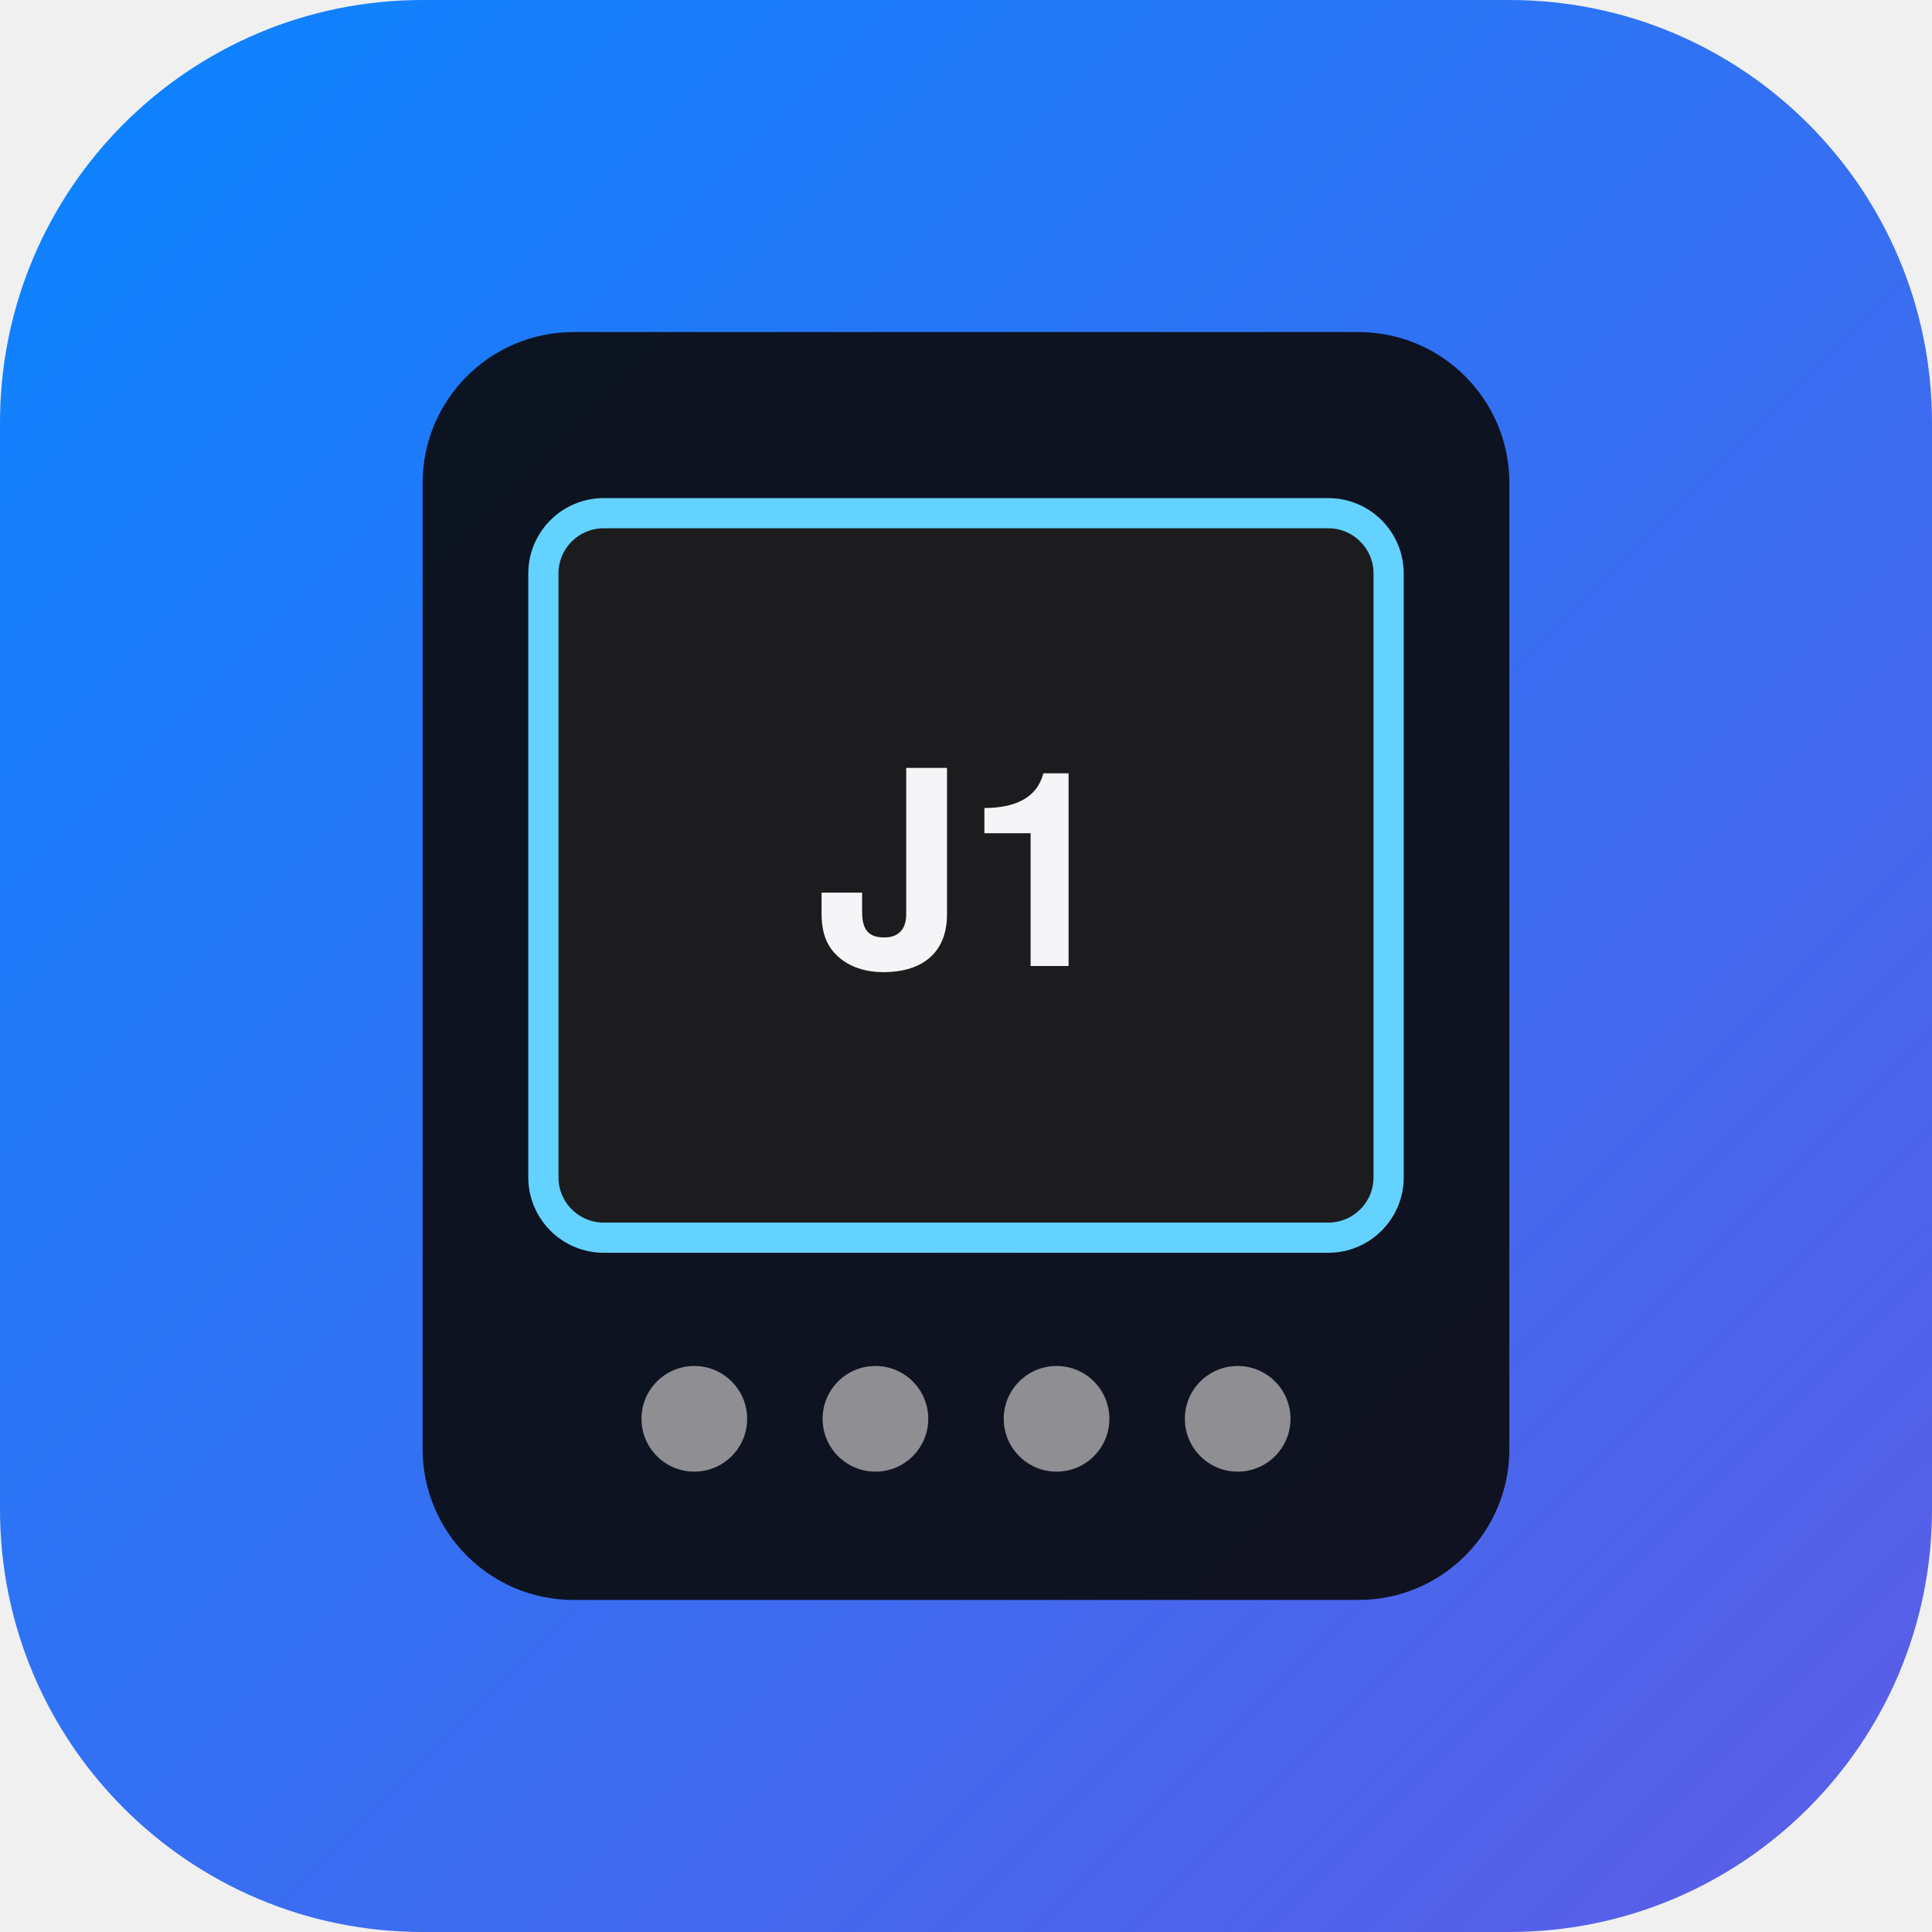
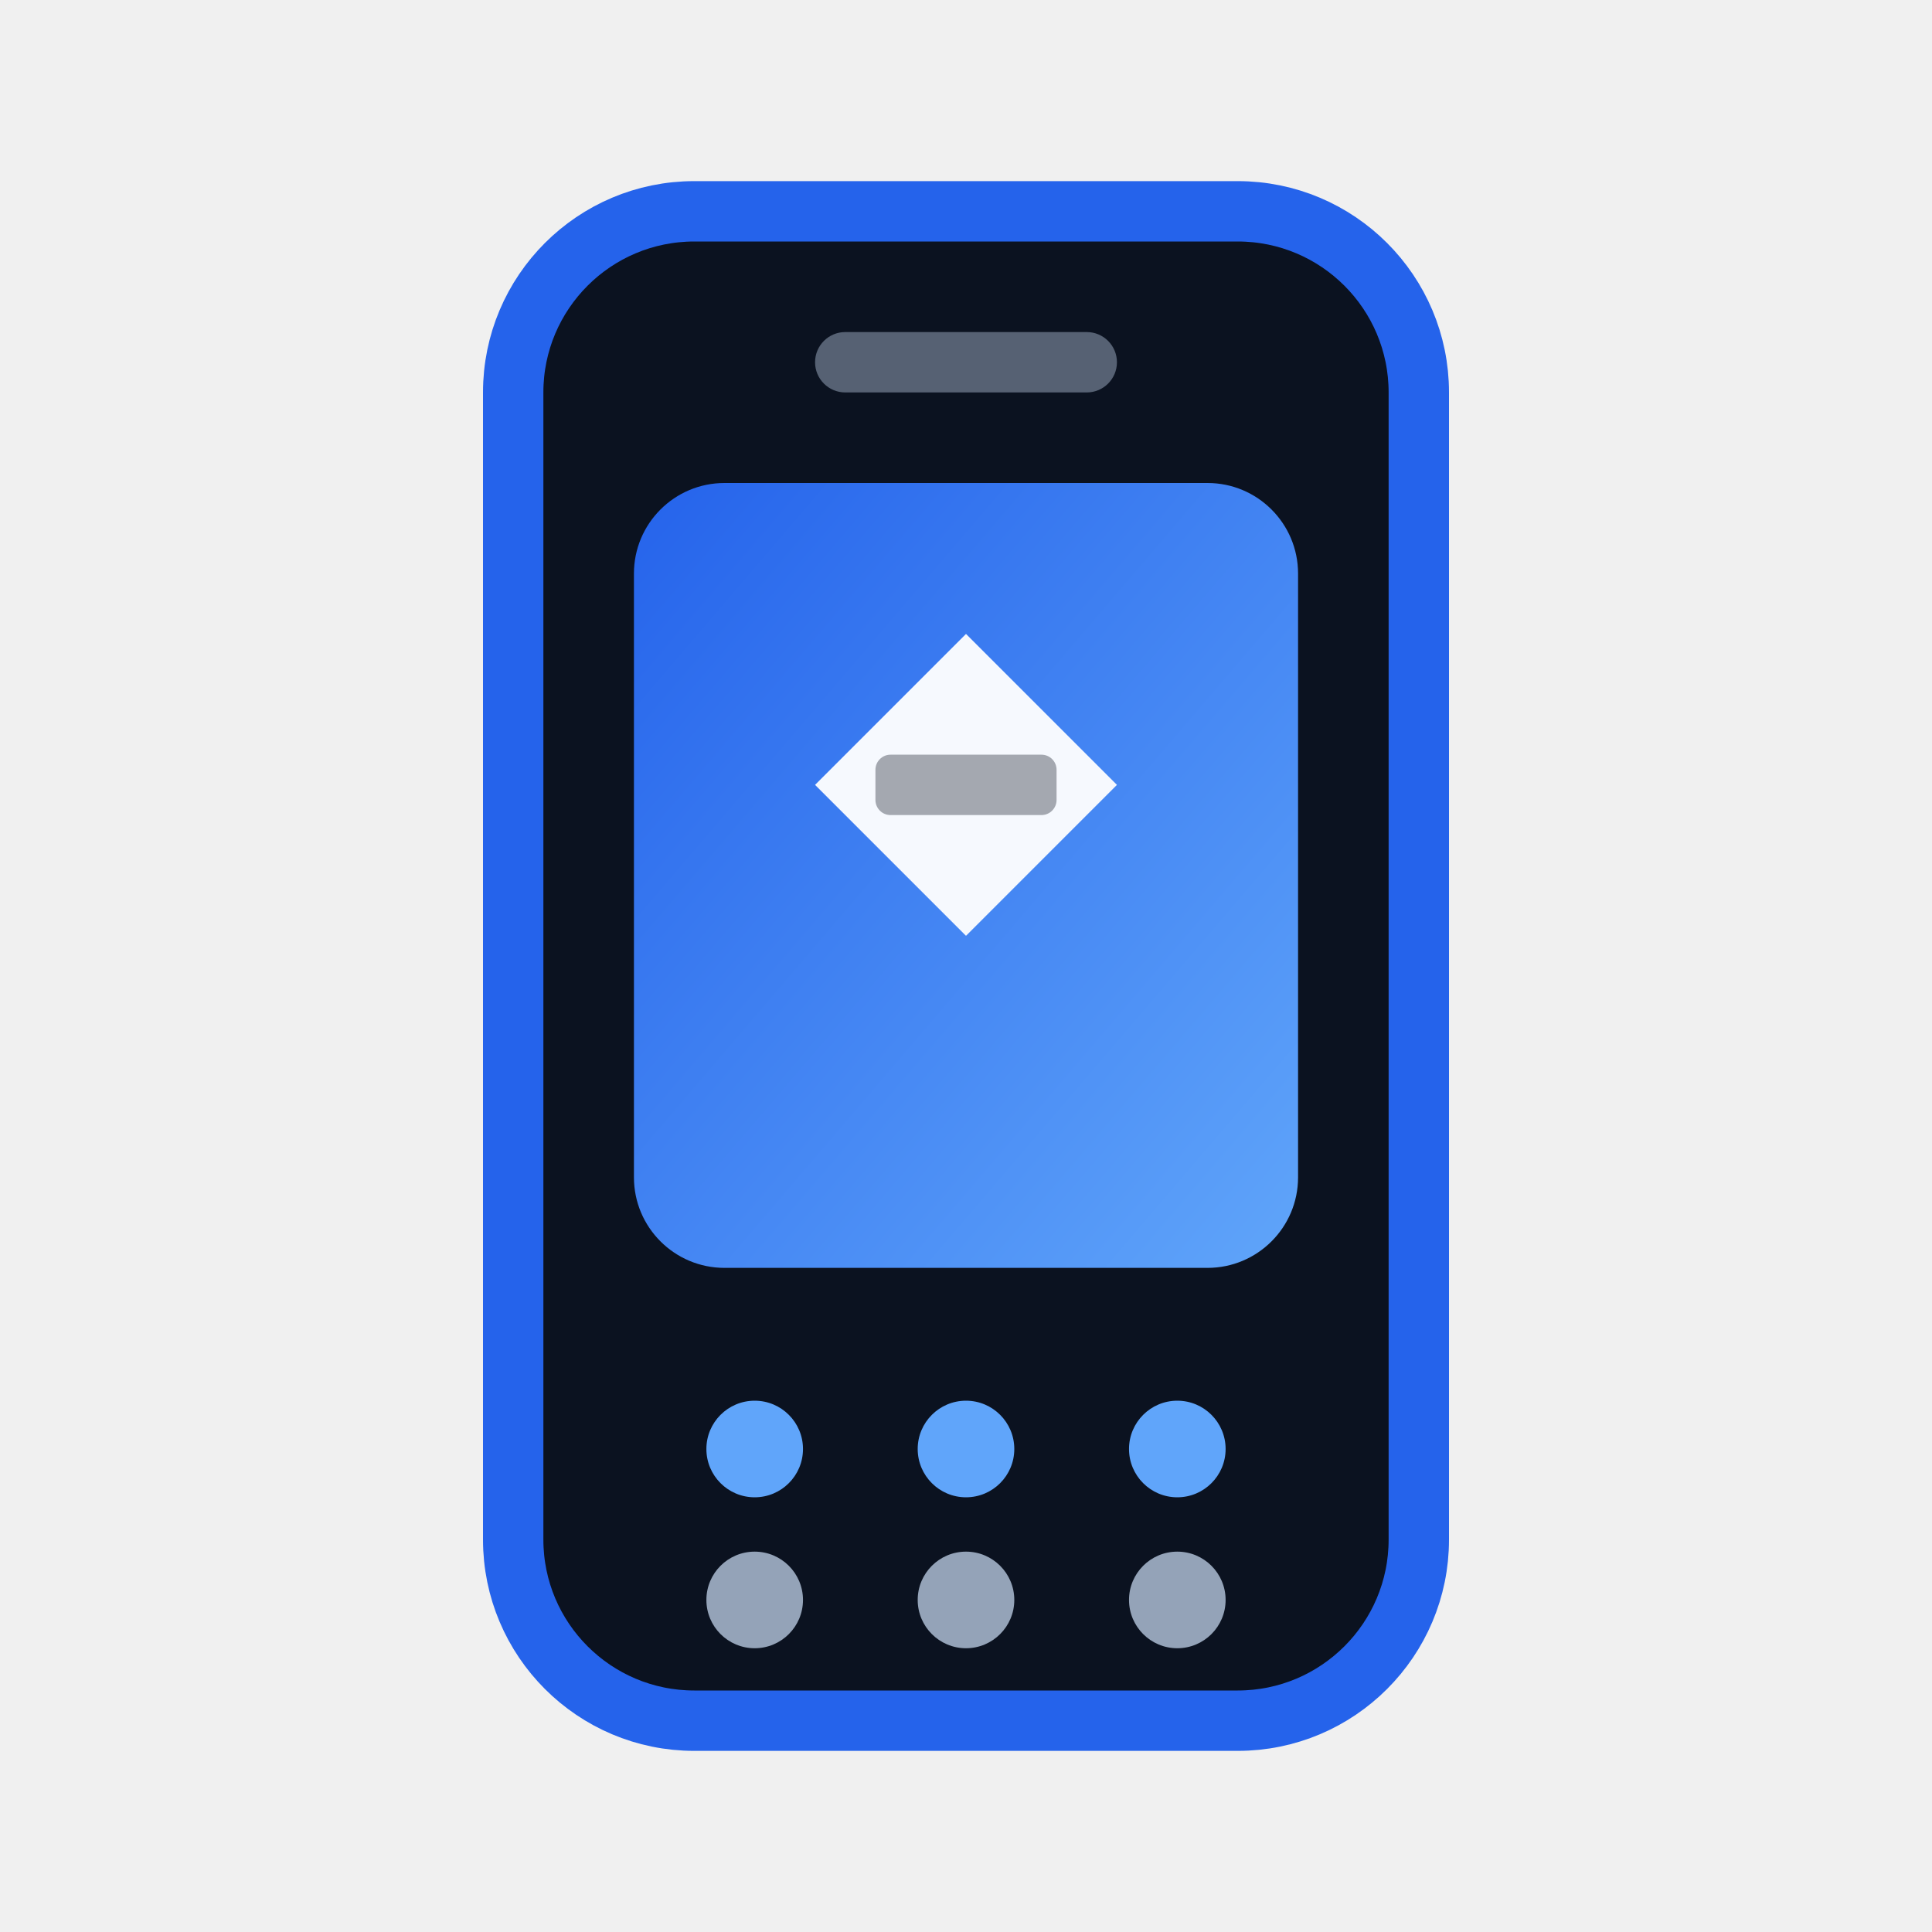
- <svg xmlns="http://www.w3.org/2000/svg" viewBox="0 0 128 128" role="img" aria-label="JavaOne">
+ <svg xmlns="http://www.w3.org/2000/svg" viewBox="0 0 128 128" role="img" aria-label="CoreJ2 isotype">
  <defs>
-     <linearGradient id="bg" x1="0" y1="0" x2="1" y2="1">
-       <stop offset="0%" stop-color="#0A84FF" />
-       <stop offset="100%" stop-color="#5E5CE6" />
+     <linearGradient id="lcd" x1="0" y1="0" x2="1" y2="1">
+       <stop offset="0%" stop-color="#2563EB" />
+       <stop offset="100%" stop-color="#60A5FA" />
    </linearGradient>
  </defs>
-   <rect width="128" height="128" rx="28" fill="url(#bg)" />
-   <rect x="28" y="22" width="72" height="84" rx="10" fill="#0B0B0F" opacity="0.92" />
-   <rect x="36" y="34" width="56" height="48" rx="4" fill="#1C1C1E" stroke="#64D2FF" stroke-width="2" />
-   <circle cx="46" cy="94" r="3.5" fill="#8E8E93" />
-   <circle cx="58" cy="94" r="3.5" fill="#8E8E93" />
-   <circle cx="70" cy="94" r="3.5" fill="#8E8E93" />
-   <circle cx="82" cy="94" r="3.5" fill="#8E8E93" />
-   <text x="64" y="64" text-anchor="middle" fill="#F5F5F7" font-family="SF Pro Display, Helvetica, Arial, sans-serif" font-size="18" font-weight="700">J1</text>
+   <rect x="34" y="14" width="60" height="100" rx="12" fill="#0B1220" stroke="#2563EB" stroke-width="4" />
+   <rect x="54" y="22" width="20" height="4" rx="2" fill="#94A3B8" opacity="0.55" />
+   <rect x="42" y="32" width="44" height="52" rx="6" fill="url(#lcd)" />
+   <path d="M64 42 L74 52 L64 62 L54 52 Z" fill="#FFFFFF" opacity="0.95" />
+   <rect x="58" y="50" width="12" height="4" rx="1" fill="#0B1220" opacity="0.35" />
+   <circle cx="50" cy="96" r="3.2" fill="#60A5FA" />
+   <circle cx="64" cy="96" r="3.2" fill="#60A5FA" />
+   <circle cx="78" cy="96" r="3.2" fill="#60A5FA" />
+   <circle cx="50" cy="106" r="3.2" fill="#94A3B8" />
+   <circle cx="64" cy="106" r="3.2" fill="#94A3B8" />
+   <circle cx="78" cy="106" r="3.2" fill="#94A3B8" />
</svg>
